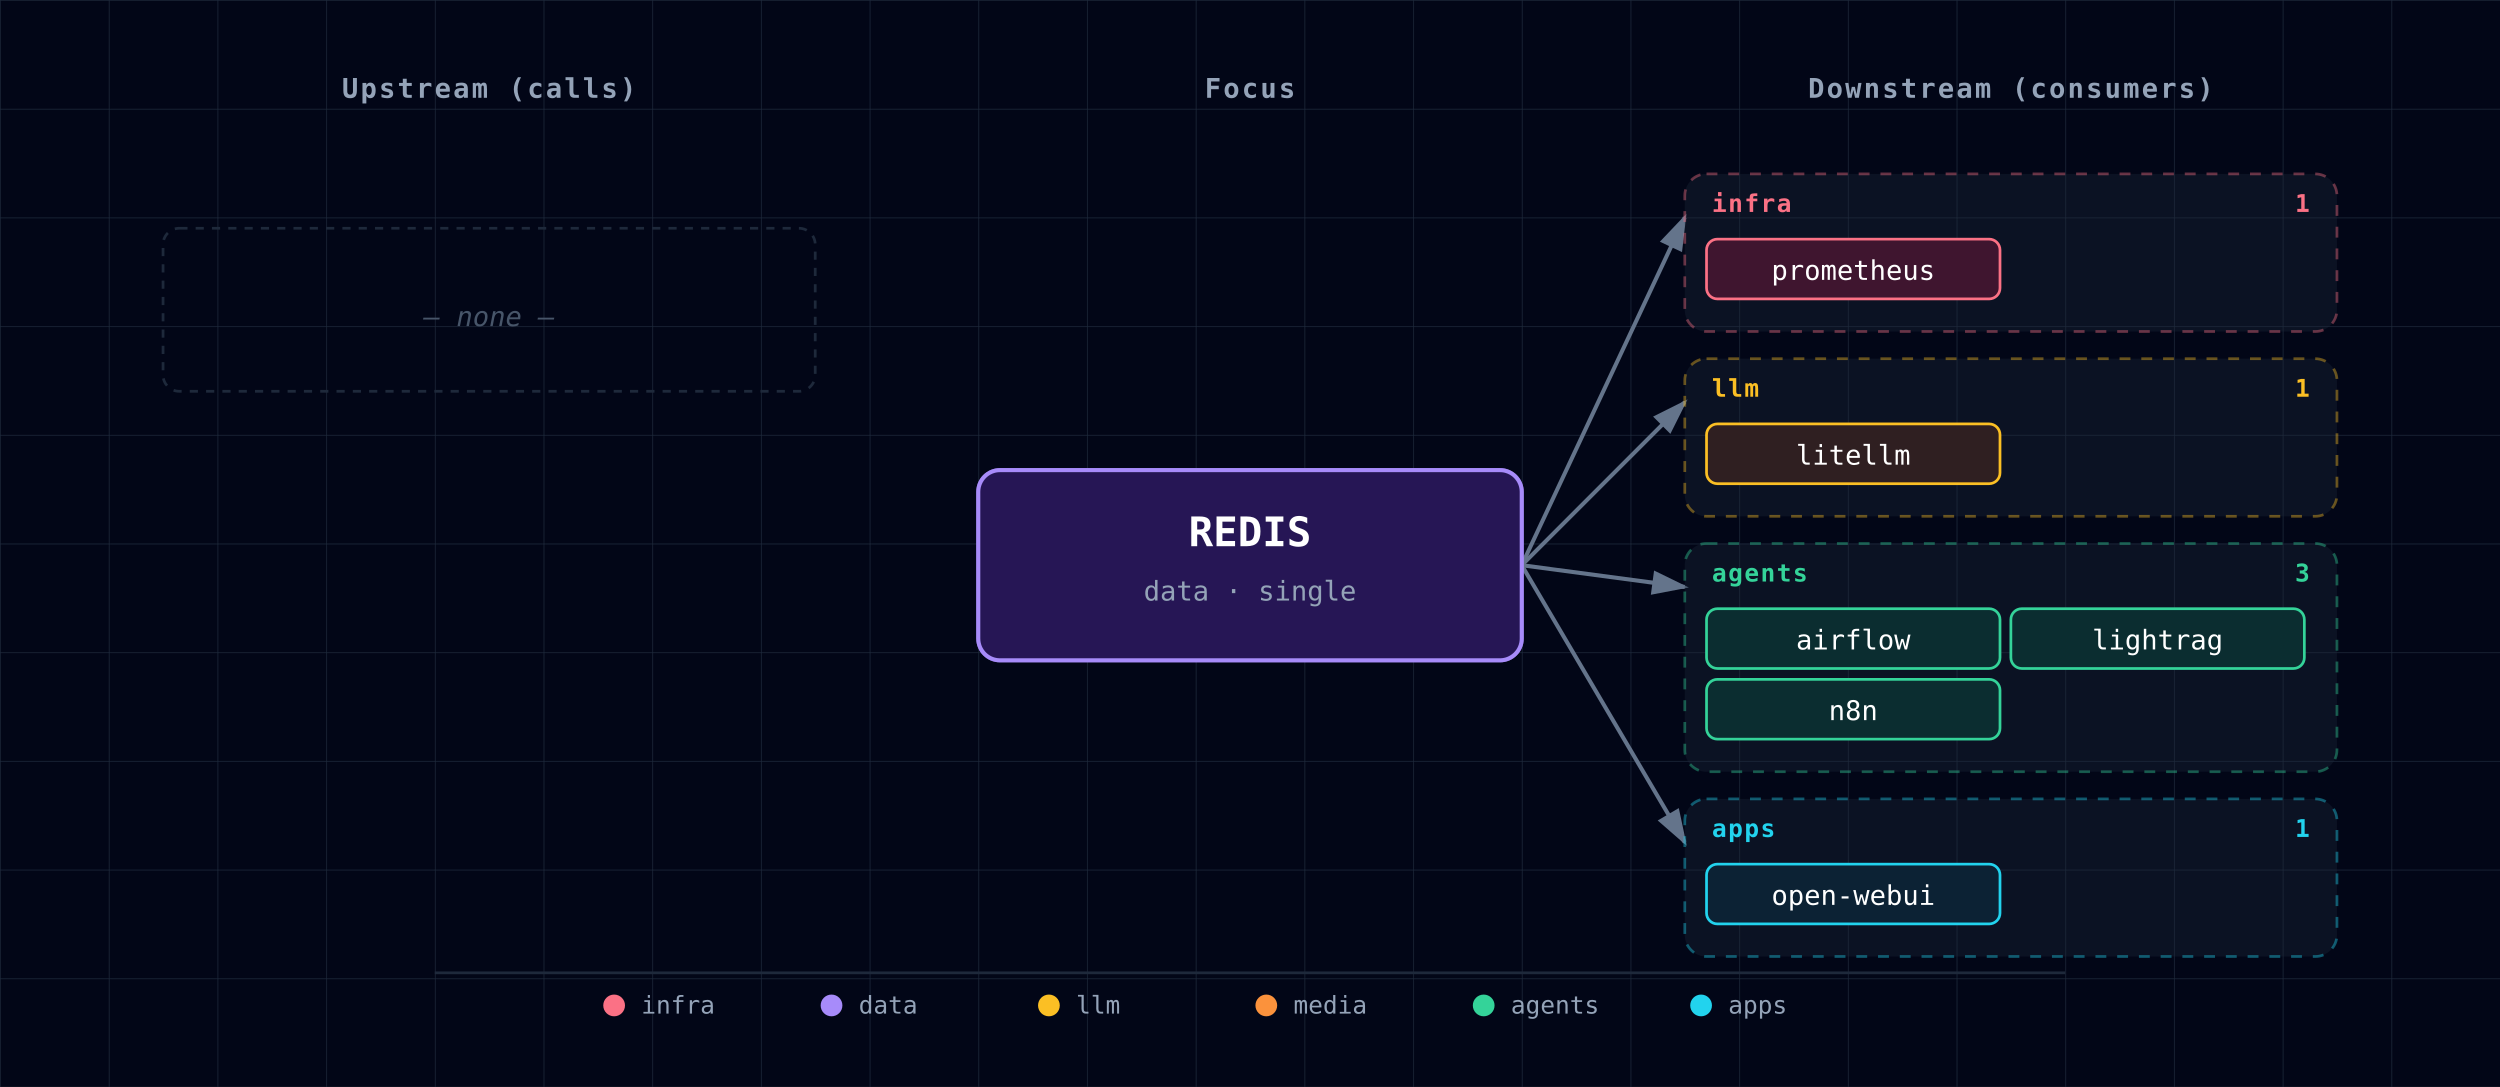
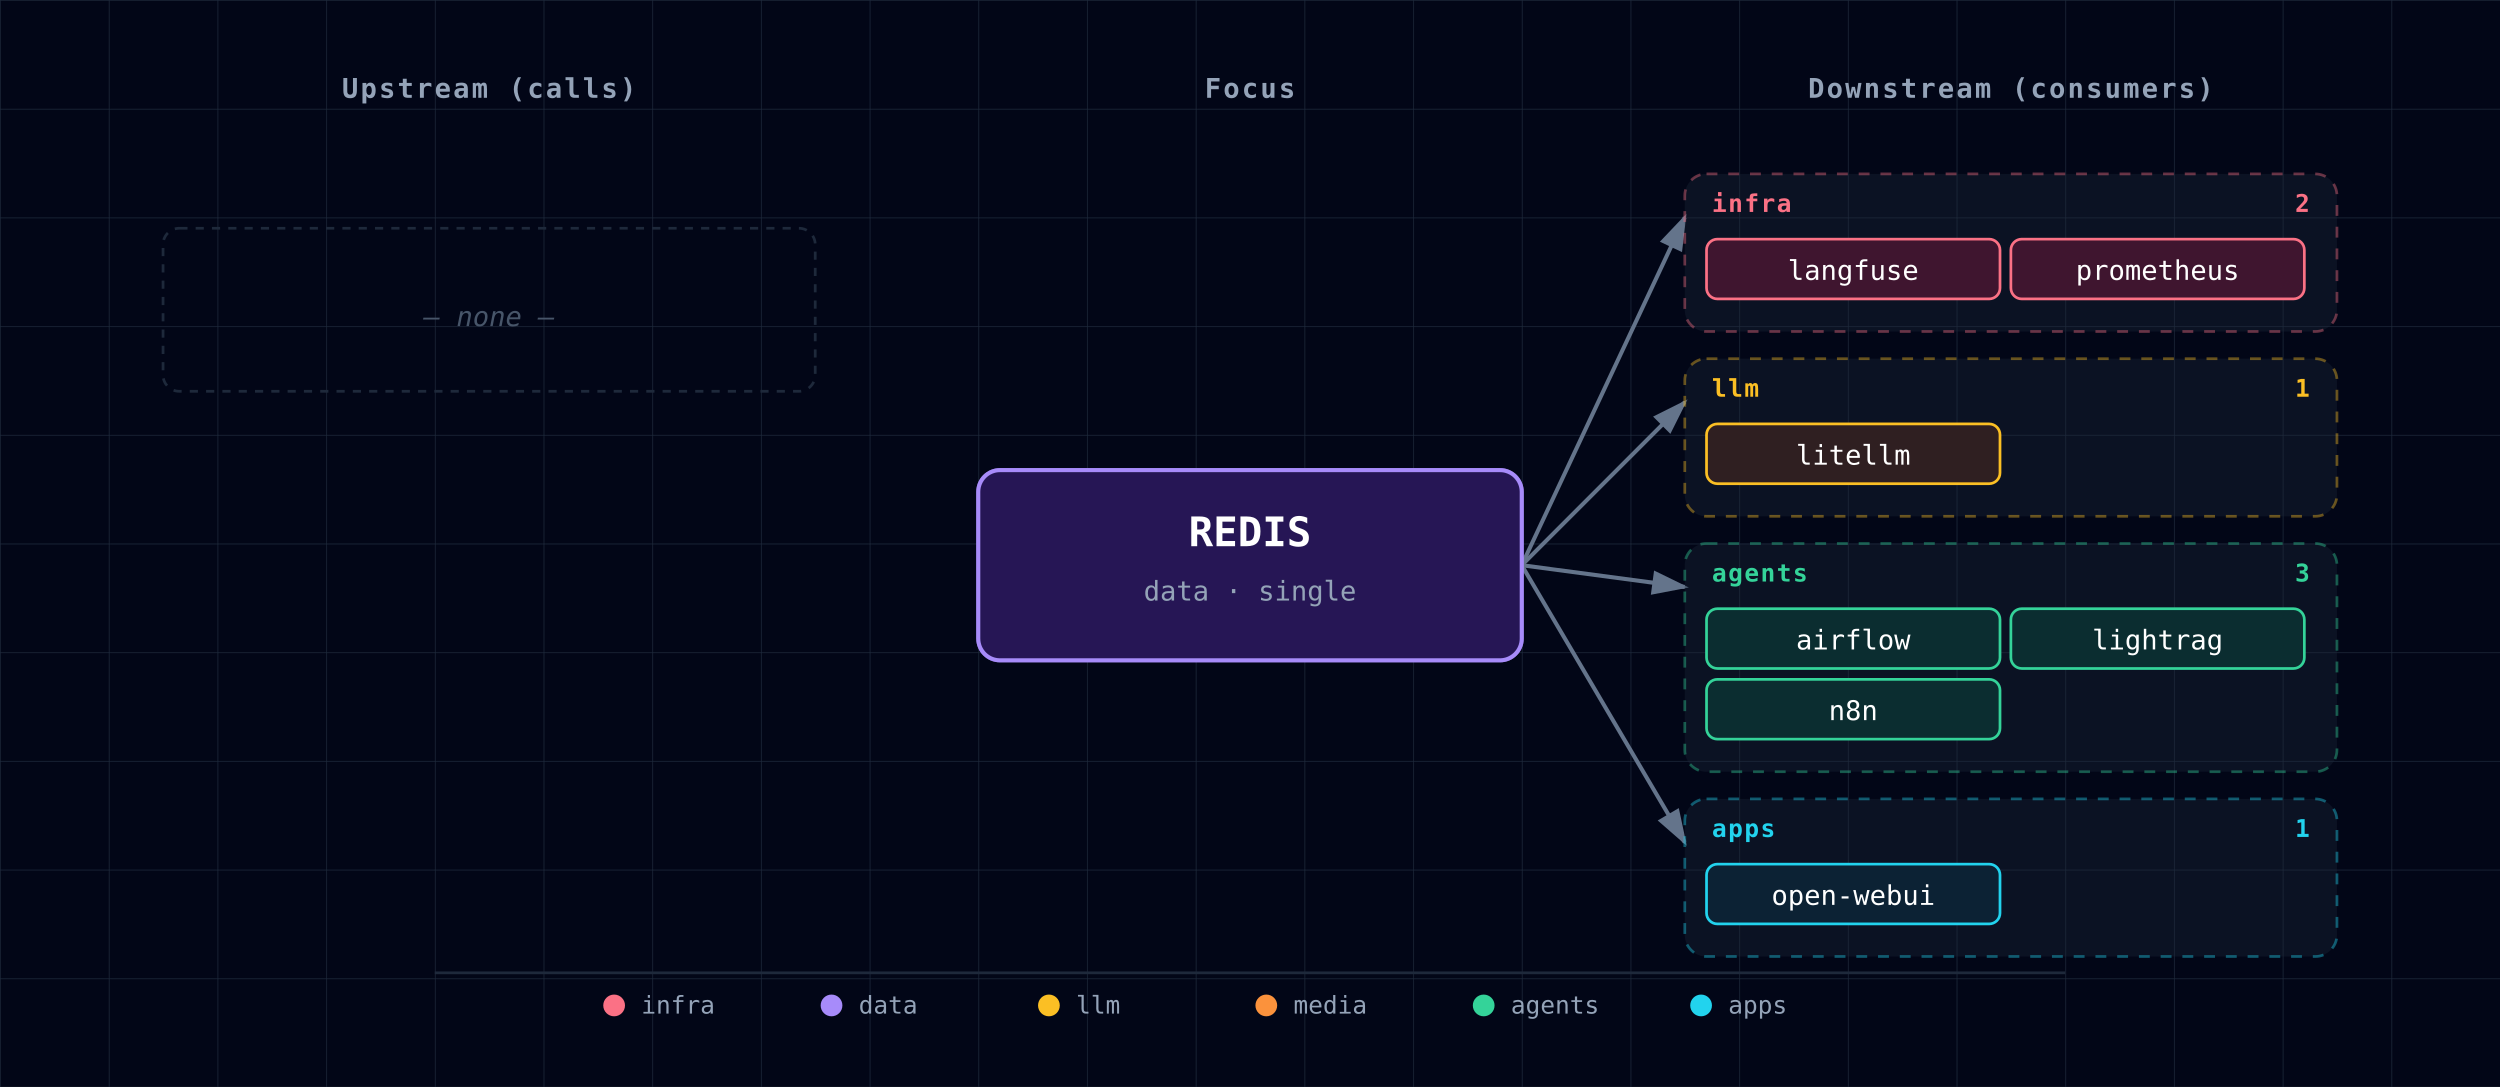
<svg xmlns="http://www.w3.org/2000/svg" viewBox="0 0 920 400" font-family="'JetBrains Mono', 'Fira Code', Menlo, Consolas, monospace">
  <defs>
    <pattern id="grid" width="40" height="40" patternUnits="userSpaceOnUse">
      <path d="M 40 0 L 0 0 0 40" fill="none" stroke="#1e293b" stroke-width="0.5" />
    </pattern>
    <marker id="arrowhead" markerWidth="9" markerHeight="6" refX="8" refY="3" orient="auto">
      <polygon points="0 0, 9 3, 0 6" fill="#64748b" />
    </marker>
    <filter id="focus-glow" x="-50%" y="-50%" width="200%" height="200%">
      <feGaussianBlur in="SourceAlpha" stdDeviation="6" />
      <feFlood flood-color="#a78bfa" flood-opacity="0.6" />
      <feComposite in2="SourceAlpha" operator="in" />
      <feMerge>
        <feMergeNode />
        <feMergeNode in="SourceGraphic" />
      </feMerge>
    </filter>
  </defs>
  <rect width="920" height="400" fill="#020617" />
  <rect width="920" height="400" fill="url(#grid)" />
  <text x="180" y="36" fill="#94a3b8" font-size="10" font-weight="600" text-anchor="middle" letter-spacing="0.08em">Upstream (calls)</text>
  <text x="460" y="36" fill="#94a3b8" font-size="10" font-weight="600" text-anchor="middle" letter-spacing="0.08em">Focus</text>
  <text x="740" y="36" fill="#94a3b8" font-size="10" font-weight="600" text-anchor="middle" letter-spacing="0.08em">Downstream (consumers)</text>
  <line x1="560" y1="208" x2="620" y2="80" stroke="#64748b" stroke-width="1.5" marker-end="url(#arrowhead)" />
  <line x1="560" y1="208" x2="620" y2="148" stroke="#64748b" stroke-width="1.5" marker-end="url(#arrowhead)" />
  <line x1="560" y1="208" x2="620" y2="216" stroke="#64748b" stroke-width="1.5" marker-end="url(#arrowhead)" />
  <line x1="560" y1="208" x2="620" y2="310" stroke="#64748b" stroke-width="1.5" marker-end="url(#arrowhead)" />
  <g>
    <rect x="60" y="84" width="240" height="60" rx="6" fill="none" stroke="#1e293b" stroke-width="1" stroke-dasharray="3,3" />
    <text x="180" y="120" fill="#475569" font-size="10" font-style="italic" text-anchor="middle">— none —</text>
  </g>
  <g>
    <g class="cluster">
      <rect x="620" y="64" width="240" height="58" rx="8" fill="rgba(30,41,59,0.35)" stroke="#fb7185" stroke-width="1" stroke-dasharray="4,4" stroke-opacity="0.4" />
      <text x="630" y="78" fill="#fb7185" font-size="9" font-weight="700" text-anchor="start" style="letter-spacing:0.06em;text-transform:uppercase;">infra</text>
-       <text x="850" y="78" fill="#fb7185" font-size="9" font-weight="600" text-anchor="end">1</text>
+       <text x="850" y="78" fill="#fb7185" font-size="9" font-weight="600" text-anchor="end">2</text>
    </g>
    <g>
      <rect x="628" y="88" width="108" height="22" rx="4" fill="#0f172a" />
      <rect x="628" y="88" width="108" height="22" rx="4" fill="rgba(136, 19, 55, 0.4)" stroke="#fb7185" stroke-width="1" />
-       <text x="682" y="103" fill="white" font-size="10" text-anchor="middle">prometheus</text>
+       <text x="682" y="103" fill="white" font-size="10" text-anchor="middle">langfuse</text>
+     </g>
+     <g>
+       <rect x="740" y="88" width="108" height="22" rx="4" fill="#0f172a" />
+       <rect x="740" y="88" width="108" height="22" rx="4" fill="rgba(136, 19, 55, 0.4)" stroke="#fb7185" stroke-width="1" />
+       <text x="794" y="103" fill="white" font-size="10" text-anchor="middle">prometheus</text>
    </g>
    <g class="cluster">
      <rect x="620" y="132" width="240" height="58" rx="8" fill="rgba(30,41,59,0.35)" stroke="#fbbf24" stroke-width="1" stroke-dasharray="4,4" stroke-opacity="0.4" />
      <text x="630" y="146" fill="#fbbf24" font-size="9" font-weight="700" text-anchor="start" style="letter-spacing:0.06em;text-transform:uppercase;">llm</text>
      <text x="850" y="146" fill="#fbbf24" font-size="9" font-weight="600" text-anchor="end">1</text>
    </g>
    <g>
      <rect x="628" y="156" width="108" height="22" rx="4" fill="#0f172a" />
      <rect x="628" y="156" width="108" height="22" rx="4" fill="rgba(120, 53, 15, 0.3)" stroke="#fbbf24" stroke-width="1" />
      <text x="682" y="171" fill="white" font-size="10" text-anchor="middle">litellm</text>
    </g>
    <g class="cluster">
      <rect x="620" y="200" width="240" height="84" rx="8" fill="rgba(30,41,59,0.35)" stroke="#34d399" stroke-width="1" stroke-dasharray="4,4" stroke-opacity="0.4" />
      <text x="630" y="214" fill="#34d399" font-size="9" font-weight="700" text-anchor="start" style="letter-spacing:0.06em;text-transform:uppercase;">agents</text>
      <text x="850" y="214" fill="#34d399" font-size="9" font-weight="600" text-anchor="end">3</text>
    </g>
    <g>
      <rect x="628" y="224" width="108" height="22" rx="4" fill="#0f172a" />
      <rect x="628" y="224" width="108" height="22" rx="4" fill="rgba(6, 78, 59, 0.4)" stroke="#34d399" stroke-width="1" />
      <text x="682" y="239" fill="white" font-size="10" text-anchor="middle">airflow</text>
    </g>
    <g>
      <rect x="740" y="224" width="108" height="22" rx="4" fill="#0f172a" />
      <rect x="740" y="224" width="108" height="22" rx="4" fill="rgba(6, 78, 59, 0.4)" stroke="#34d399" stroke-width="1" />
      <text x="794" y="239" fill="white" font-size="10" text-anchor="middle">lightrag</text>
    </g>
    <g>
      <rect x="628" y="250" width="108" height="22" rx="4" fill="#0f172a" />
      <rect x="628" y="250" width="108" height="22" rx="4" fill="rgba(6, 78, 59, 0.4)" stroke="#34d399" stroke-width="1" />
      <text x="682" y="265" fill="white" font-size="10" text-anchor="middle">n8n</text>
    </g>
    <g class="cluster">
      <rect x="620" y="294" width="240" height="58" rx="8" fill="rgba(30,41,59,0.35)" stroke="#22d3ee" stroke-width="1" stroke-dasharray="4,4" stroke-opacity="0.4" />
      <text x="630" y="308" fill="#22d3ee" font-size="9" font-weight="700" text-anchor="start" style="letter-spacing:0.06em;text-transform:uppercase;">apps</text>
      <text x="850" y="308" fill="#22d3ee" font-size="9" font-weight="600" text-anchor="end">1</text>
    </g>
    <g>
      <rect x="628" y="318" width="108" height="22" rx="4" fill="#0f172a" />
      <rect x="628" y="318" width="108" height="22" rx="4" fill="rgba(8, 51, 68, 0.4)" stroke="#22d3ee" stroke-width="1" />
      <text x="682" y="333" fill="white" font-size="10" text-anchor="middle">open-webui</text>
    </g>
  </g>
  <g class="focus" filter="url(#focus-glow)">
    <rect x="360" y="173" width="200" height="70" rx="8" fill="#0f172a" />
    <rect x="360" y="173" width="200" height="70" rx="8" fill="rgba(76, 29, 149, 0.4)" stroke="#a78bfa" stroke-width="1.5" />
    <text x="460" y="201" fill="white" font-size="15" font-weight="700" text-anchor="middle">REDIS</text>
    <text x="460" y="221" fill="#94a3b8" font-size="10" text-anchor="middle">data · single</text>
  </g>
  <g class="legend">
    <line x1="160" y1="358" x2="760" y2="358" stroke="#1e293b" stroke-width="1" />
    <circle cx="226" cy="370" r="4" fill="#fb7185" />
    <text x="236" y="373" fill="#94a3b8" font-size="9" font-weight="400" text-anchor="start">infra</text>
    <circle cx="306" cy="370" r="4" fill="#a78bfa" />
    <text x="316" y="373" fill="#94a3b8" font-size="9" font-weight="400" text-anchor="start">data</text>
    <circle cx="386" cy="370" r="4" fill="#fbbf24" />
    <text x="396" y="373" fill="#94a3b8" font-size="9" font-weight="400" text-anchor="start">llm</text>
    <circle cx="466" cy="370" r="4" fill="#fb923c" />
    <text x="476" y="373" fill="#94a3b8" font-size="9" font-weight="400" text-anchor="start">media</text>
    <circle cx="546" cy="370" r="4" fill="#34d399" />
    <text x="556" y="373" fill="#94a3b8" font-size="9" font-weight="400" text-anchor="start">agents</text>
    <circle cx="626" cy="370" r="4" fill="#22d3ee" />
    <text x="636" y="373" fill="#94a3b8" font-size="9" font-weight="400" text-anchor="start">apps</text>
  </g>
</svg>
